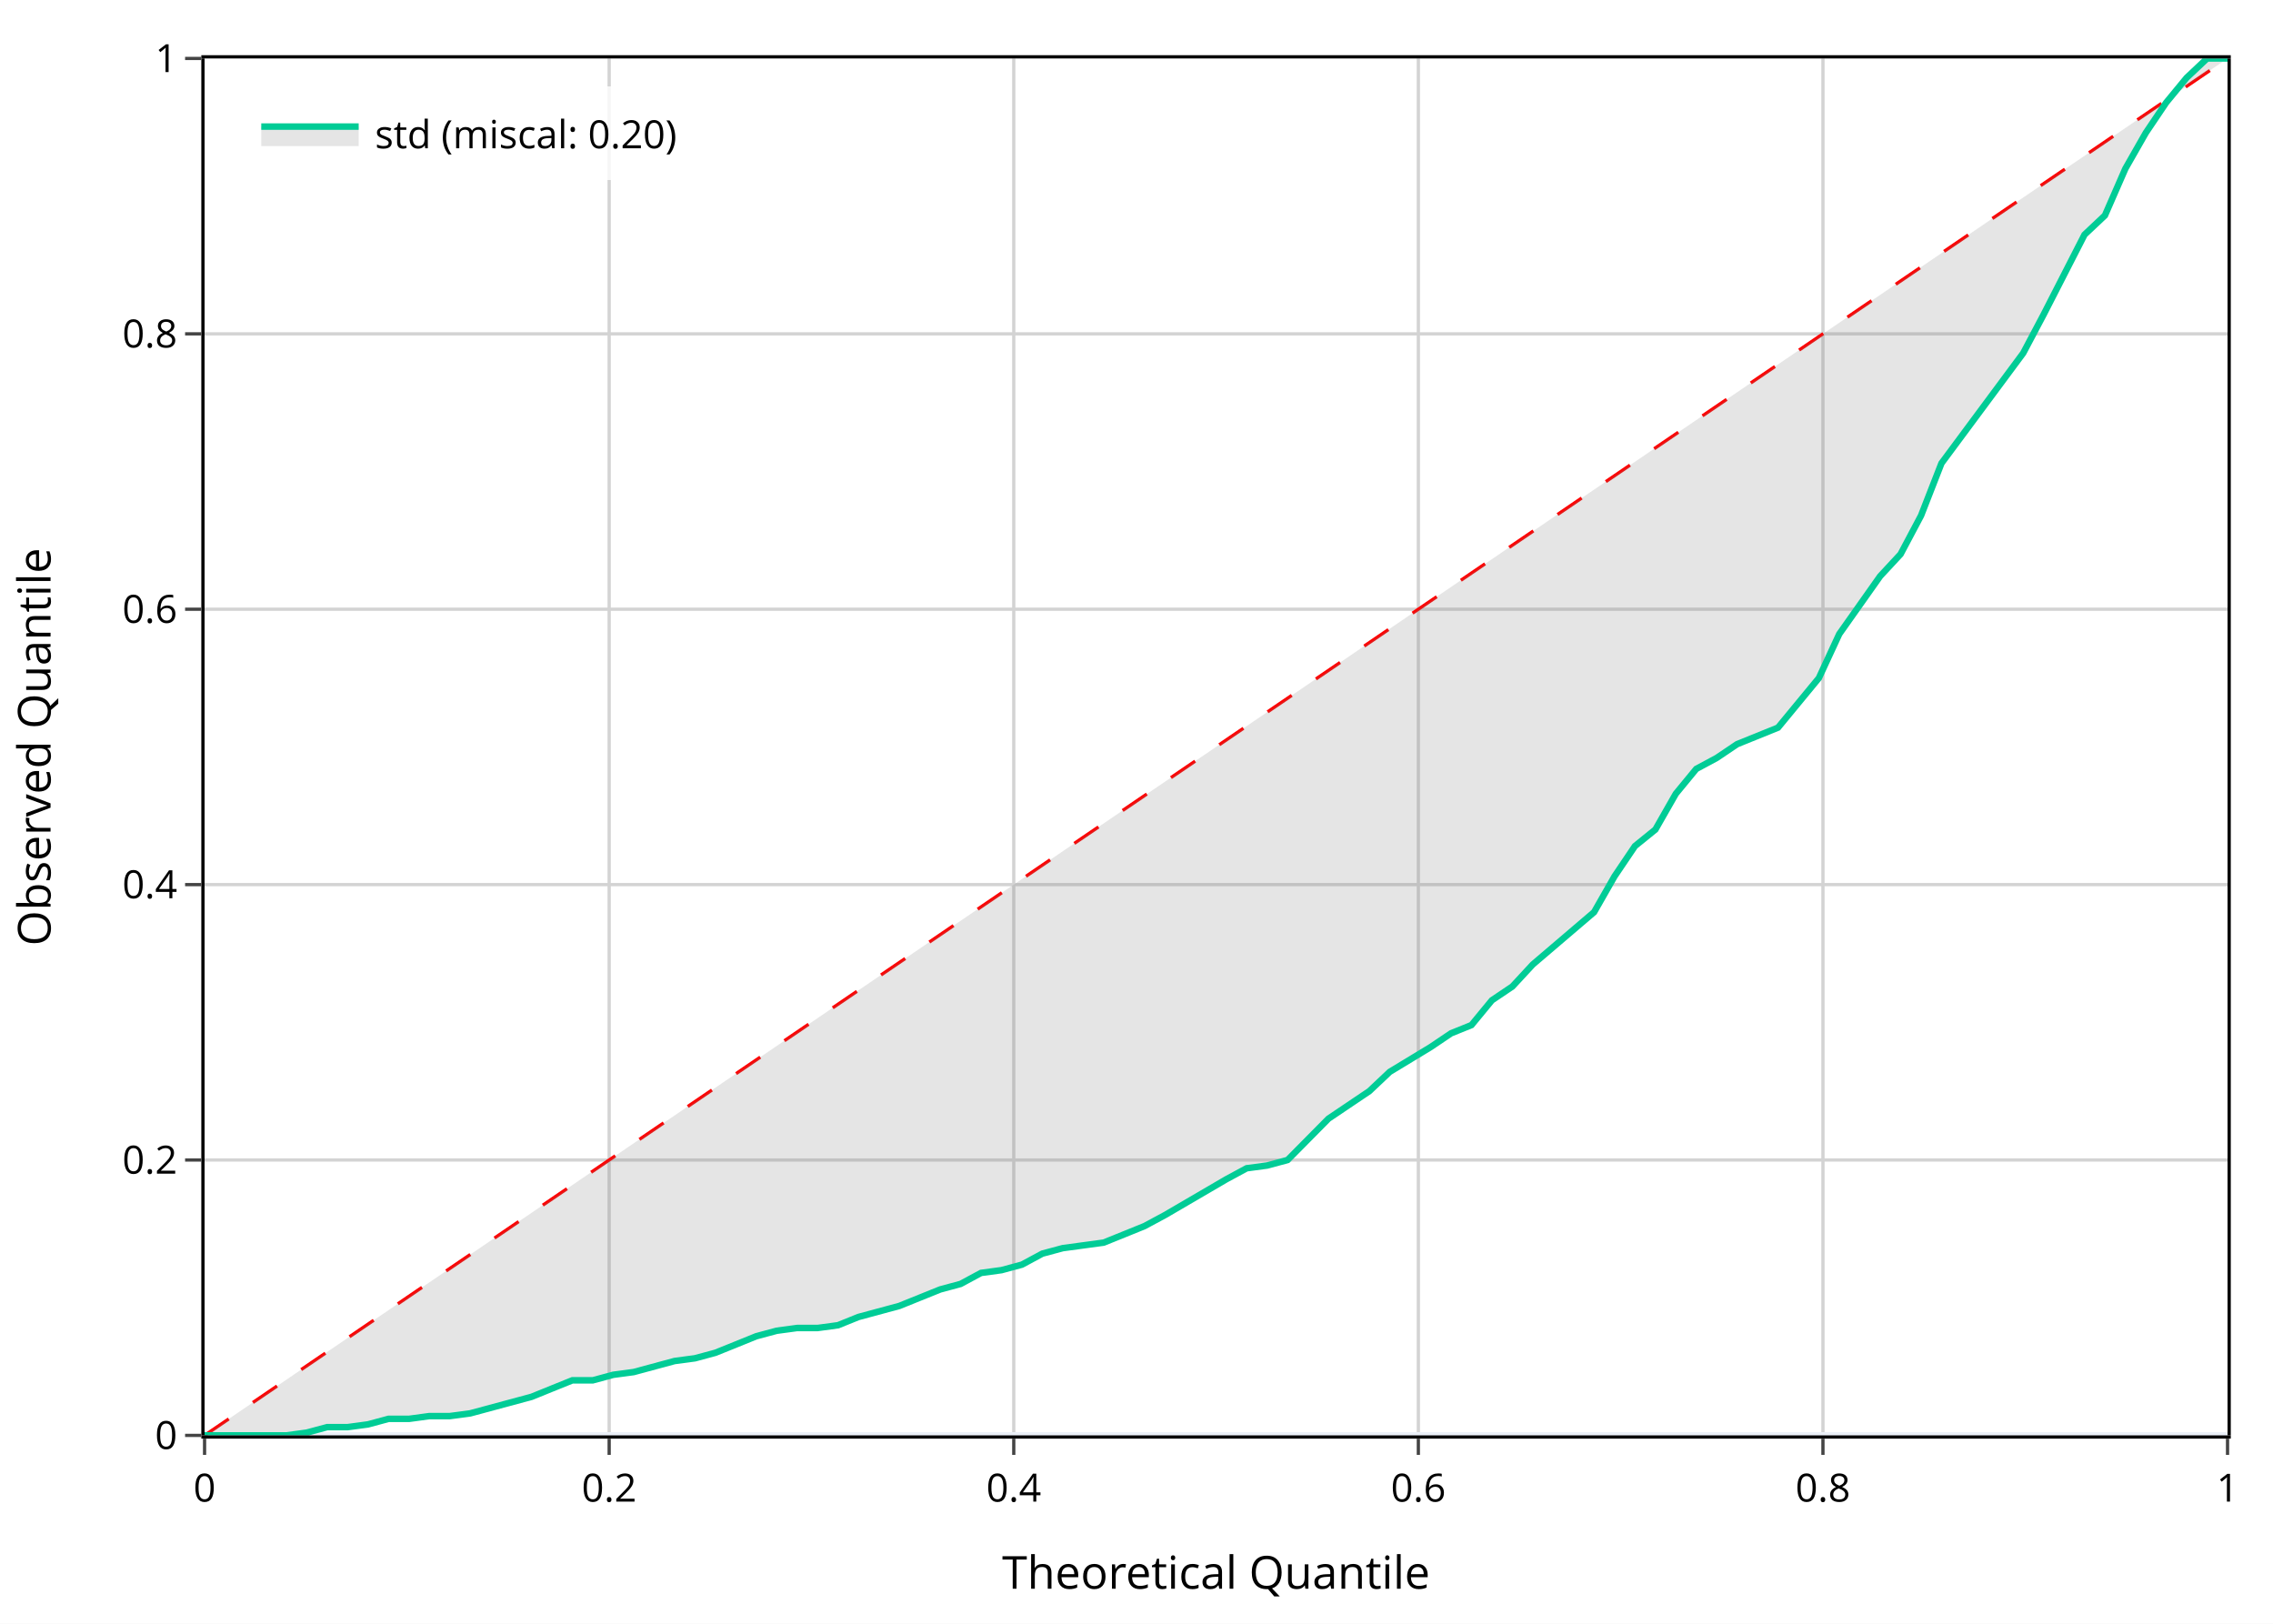
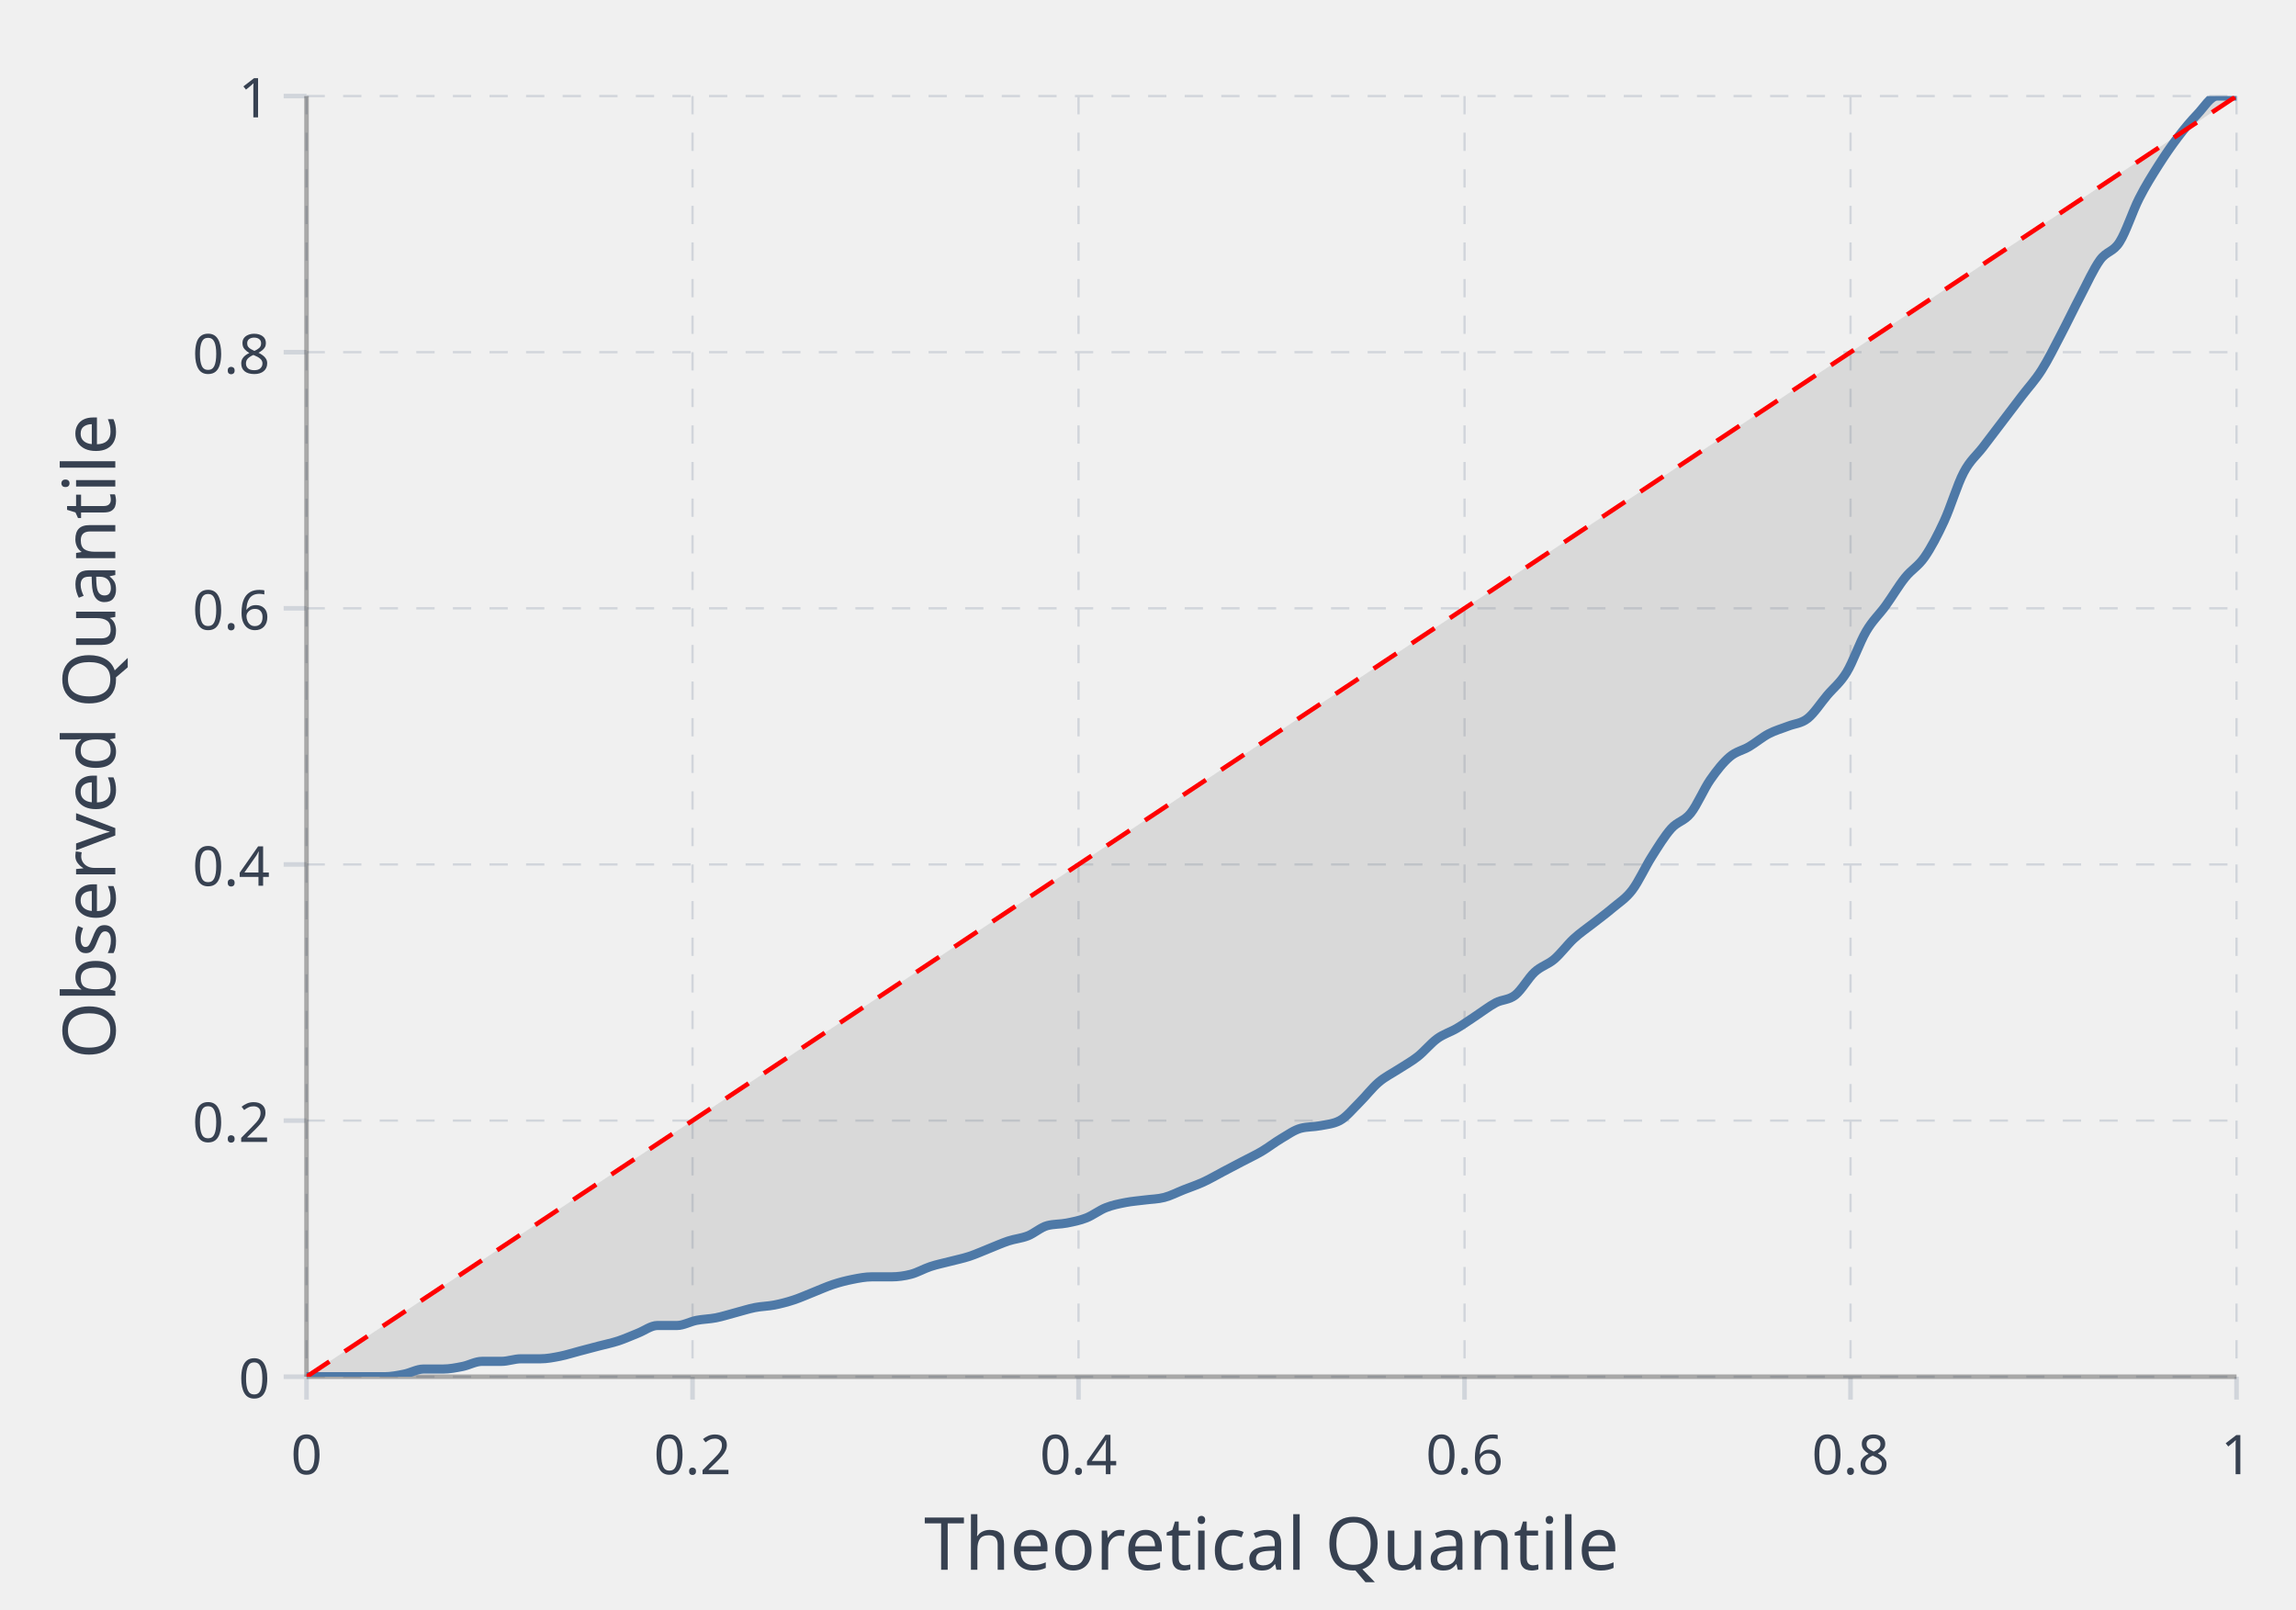
- <svg xmlns="http://www.w3.org/2000/svg" width="700" height="500" class="main-svg" viewBox="0 0 700 500">
-   <path d="M0 0h700v500H0z" style="fill:#fff;fill-opacity:1" />
+ <svg xmlns="http://www.w3.org/2000/svg" width="502" height="352" fill="#374151" font-family="system-ui, sans-serif" font-size="16" viewBox="-1 -1 502 352">
  <defs>
-     <clipPath id="a" class="plotclip">
-       <path d="M0 0h623v424H0z" />
+     <clipPath id="a">
+       <path d="M66.02 20H488v280H66.02z" />
    </clipPath>
  </defs>
-   <g class="cartesianlayer">
-     <g class="subplot xy">
-       <g class="gridlayer">
-         <g class="x">
-           <path d="M0 18v424" class="xgrid crisp" style="stroke:#d3d3d3;stroke-opacity:1;stroke-width:1px" transform="translate(187.6)" />
-           <path d="M0 18v424" class="xgrid crisp" style="stroke:#d3d3d3;stroke-opacity:1;stroke-width:1px" transform="translate(312.2)" />
-           <path d="M0 18v424" class="xgrid crisp" style="stroke:#d3d3d3;stroke-opacity:1;stroke-width:1px" transform="translate(436.8)" />
-           <path d="M0 18v424" class="xgrid crisp" style="stroke:#d3d3d3;stroke-opacity:1;stroke-width:1px" transform="translate(561.4)" />
-         </g>
-         <g class="y">
-           <path d="M63 0h623" class="ygrid crisp" style="stroke:#d3d3d3;stroke-opacity:1;stroke-width:1px" transform="translate(0 357.2)" />
-           <path d="M63 0h623" class="ygrid crisp" style="stroke:#d3d3d3;stroke-opacity:1;stroke-width:1px" transform="translate(0 272.4)" />
-           <path d="M63 0h623" class="ygrid crisp" style="stroke:#d3d3d3;stroke-opacity:1;stroke-width:1px" transform="translate(0 187.6)" />
-           <path d="M63 0h623" class="ygrid crisp" style="stroke:#d3d3d3;stroke-opacity:1;stroke-width:1px" transform="translate(0 102.8)" />
-         </g>
-       </g>
-       <g class="zerolinelayer">
-         <path d="M63 0h623" class="yzl zl crisp" style="stroke:#ebf0f8;stroke-opacity:1;stroke-width:2px" transform="translate(0 442)" />
-       </g>
-       <g class="overplot">
-         <g class="xy" clip-path="url(#a)" transform="translate(63 18)">
-           <g class="scatterlayer mlayer">
-             <g class="trace scatter trace01bec1" style="stroke-miterlimit:2;opacity:1">
-               <g class="lines">
-                 <path d="M0 424 623 0" class="js-line" style="vector-effect:none;fill:none;stroke:red;stroke-opacity:1;stroke-dasharray:9px,9px;stroke-width:1px;opacity:1" />
-               </g>
-             </g>
-             <g class="trace scatter trace891b93" style="stroke-miterlimit:2">
-               <g class="fills">
-                 <path d="M0 424h25.17l6.29-.85 6.3-1.69h6.29l6.29-.85 6.3-1.7h6.29l6.29-.85h6.3l6.29-.84 18.88-5.09 6.29-2.55 6.29-2.54h6.3l6.29-1.7 6.29-.84 12.59-3.4 6.29-.84 6.29-1.7 6.3-2.54 6.29-2.55 6.29-1.69 6.29-.85h6.3l6.29-.85 6.29-2.54 12.59-3.4 6.29-2.54 6.3-2.54 6.29-1.7 6.29-3.39 6.29-.85 6.3-1.7 6.29-3.39 6.29-1.69 6.3-.85 6.29-.85 6.29-2.54 6.29-2.55 6.3-3.39 18.88-11.02 6.29-3.4 6.29-.84 6.3-1.7 12.58-12.72 6.29-4.24 6.3-4.24 6.29-5.94 12.59-7.63 6.29-4.24 6.29-2.54 6.29-7.63 6.3-4.24 6.29-6.79 18.88-16.11 6.29-11.02 6.3-9.33 6.29-5.09 6.29-11.02 6.29-7.64 6.3-3.39 6.29-4.24 12.59-5.09 6.29-7.63 6.29-7.63 6.29-13.57 12.59-17.81 6.29-6.78 6.3-11.87 6.29-16.11 25.17-33.92 6.29-11.88 12.59-24.59 6.29-5.93 6.3-14.42 6.29-11.02 6.29-9.33 6.29-7.63 6.3-5.94H623z" class="js-fill" style="fill:gray;fill-opacity:.2;stroke-width:0" />
-               </g>
-               <g class="lines">
-                 <path d="M0 424 623 0" class="js-line" style="vector-effect:none;fill:none;stroke:#ef553b;stroke-opacity:1;stroke-width:0;opacity:1" />
-               </g>
-             </g>
-             <g class="trace scatter trace6b9756" style="stroke-miterlimit:2">
-               <g class="lines">
-                 <path d="M0 424h25.17l6.29-.85 6.3-1.69h6.29l6.29-.85 6.3-1.7h6.29l6.29-.85h6.3l6.29-.84 18.88-5.09 6.29-2.55 6.29-2.54h6.3l6.29-1.7 6.29-.84 12.59-3.4 6.29-.84 6.29-1.7 6.3-2.54 6.29-2.55 6.29-1.69 6.29-.85h6.3l6.29-.85 6.29-2.54 12.59-3.4 6.29-2.54 6.3-2.54 6.29-1.7 6.29-3.39 6.29-.85 6.3-1.7 6.29-3.39 6.29-1.69 6.3-.85 6.29-.85 6.29-2.54 6.29-2.55 6.3-3.39 18.88-11.02 6.29-3.4 6.29-.84 6.3-1.7 12.58-12.72 6.29-4.24 6.3-4.24 6.29-5.94 12.59-7.63 6.29-4.24 6.29-2.54 6.29-7.63 6.3-4.24 6.29-6.79 18.88-16.11 6.29-11.02 6.3-9.33 6.29-5.09 6.29-11.02 6.29-7.64 6.3-3.39 6.29-4.24 12.59-5.09 6.29-7.63 6.29-7.63 6.29-13.57 12.59-17.81 6.29-6.78 6.3-11.87 6.29-16.11 25.17-33.92 6.29-11.88 12.59-24.59 6.29-5.93 6.3-14.42 6.29-11.02 6.29-9.33 6.29-7.63 6.3-5.94H623" class="js-line" style="vector-effect:none;fill:none;stroke:#00cc96;stroke-opacity:1;stroke-width:2px;opacity:1" />
-               </g>
-             </g>
-           </g>
-         </g>
-       </g>
-       <path d="M62 442.5h625M62 17.5h625" class="xlines-above crisp" style="fill:none;stroke-width:1px;stroke:#000;stroke-opacity:1" />
-       <path d="M62.5 18v424m624-424v424" class="ylines-above crisp" style="fill:none;stroke-width:1px;stroke:#000;stroke-opacity:1" />
-       <g class="xaxislayer-above">
-         <path d="M0 443v5" class="xtick ticks crisp" style="stroke:#444;stroke-opacity:1;stroke-width:1px" transform="translate(63)" />
-         <path d="M0 443v5" class="xtick ticks crisp" style="stroke:#444;stroke-opacity:1;stroke-width:1px" transform="translate(187.6)" />
-         <path d="M0 443v5" class="xtick ticks crisp" style="stroke:#444;stroke-opacity:1;stroke-width:1px" transform="translate(312.2)" />
-         <path d="M0 443v5" class="xtick ticks crisp" style="stroke:#444;stroke-opacity:1;stroke-width:1px" transform="translate(436.8)" />
-         <path d="M0 443v5" class="xtick ticks crisp" style="stroke:#444;stroke-opacity:1;stroke-width:1px" transform="translate(561.4)" />
-         <path d="M0 443v5" class="xtick ticks crisp" style="stroke:#444;stroke-opacity:1;stroke-width:1px" transform="translate(686)" />
-         <text y="462.4" class="xtick" style="font-family:&quot;Open Sans&quot;,verdana,arial,sans-serif;font-size:12px;fill:#000;fill-opacity:1;white-space:pre;opacity:1" text-anchor="middle" transform="translate(63)">0</text>
-         <text y="462.4" class="xtick" style="font-family:&quot;Open Sans&quot;,verdana,arial,sans-serif;font-size:12px;fill:#000;fill-opacity:1;white-space:pre;opacity:1" text-anchor="middle" transform="translate(187.6)">0.2</text>
-         <text y="462.4" class="xtick" style="font-family:&quot;Open Sans&quot;,verdana,arial,sans-serif;font-size:12px;fill:#000;fill-opacity:1;white-space:pre;opacity:1" text-anchor="middle" transform="translate(312.2)">0.4</text>
-         <text y="462.4" class="xtick" style="font-family:&quot;Open Sans&quot;,verdana,arial,sans-serif;font-size:12px;fill:#000;fill-opacity:1;white-space:pre;opacity:1" text-anchor="middle" transform="translate(436.8)">0.6</text>
-         <text y="462.4" class="xtick" style="font-family:&quot;Open Sans&quot;,verdana,arial,sans-serif;font-size:12px;fill:#000;fill-opacity:1;white-space:pre;opacity:1" text-anchor="middle" transform="translate(561.4)">0.8</text>
-         <text y="462.4" class="xtick" style="font-family:&quot;Open Sans&quot;,verdana,arial,sans-serif;font-size:12px;fill:#000;fill-opacity:1;white-space:pre;opacity:1" text-anchor="middle" transform="translate(686)">1</text>
-       </g>
-       <g class="yaxislayer-above">
-         <path d="M62 0h-5" class="ytick ticks crisp" style="stroke:#444;stroke-opacity:1;stroke-width:1px" transform="translate(0 442)" />
-         <path d="M62 0h-5" class="ytick ticks crisp" style="stroke:#444;stroke-opacity:1;stroke-width:1px" transform="translate(0 357.2)" />
-         <path d="M62 0h-5" class="ytick ticks crisp" style="stroke:#444;stroke-opacity:1;stroke-width:1px" transform="translate(0 272.4)" />
-         <path d="M62 0h-5" class="ytick ticks crisp" style="stroke:#444;stroke-opacity:1;stroke-width:1px" transform="translate(0 187.6)" />
-         <path d="M62 0h-5" class="ytick ticks crisp" style="stroke:#444;stroke-opacity:1;stroke-width:1px" transform="translate(0 102.8)" />
-         <path d="M62 0h-5" class="ytick ticks crisp" style="stroke:#444;stroke-opacity:1;stroke-width:1px" transform="translate(0 18)" />
-         <text x="54.6" y="4.2" class="ytick" style="font-family:&quot;Open Sans&quot;,verdana,arial,sans-serif;font-size:12px;fill:#000;fill-opacity:1;white-space:pre;opacity:1" text-anchor="end" transform="translate(0 442)">0</text>
-         <text x="54.6" y="4.2" class="ytick" style="font-family:&quot;Open Sans&quot;,verdana,arial,sans-serif;font-size:12px;fill:#000;fill-opacity:1;white-space:pre;opacity:1" text-anchor="end" transform="translate(0 357.2)">0.2</text>
-         <text x="54.6" y="4.2" class="ytick" style="font-family:&quot;Open Sans&quot;,verdana,arial,sans-serif;font-size:12px;fill:#000;fill-opacity:1;white-space:pre;opacity:1" text-anchor="end" transform="translate(0 272.4)">0.4</text>
-         <text x="54.6" y="4.2" class="ytick" style="font-family:&quot;Open Sans&quot;,verdana,arial,sans-serif;font-size:12px;fill:#000;fill-opacity:1;white-space:pre;opacity:1" text-anchor="end" transform="translate(0 187.6)">0.6</text>
-         <text x="54.6" y="4.2" class="ytick" style="font-family:&quot;Open Sans&quot;,verdana,arial,sans-serif;font-size:12px;fill:#000;fill-opacity:1;white-space:pre;opacity:1" text-anchor="end" transform="translate(0 102.8)">0.8</text>
-         <text x="54.6" y="4.2" class="ytick" style="font-family:&quot;Open Sans&quot;,verdana,arial,sans-serif;font-size:12px;fill:#000;fill-opacity:1;white-space:pre;opacity:1" text-anchor="end" transform="translate(0 18)">1</text>
-       </g>
+   <g class="x-axis" style="--tick-font-default:clamp(12px, calc(0.03 * 100cqmin), 0.8em)">
+     <g class="tick">
+       <path stroke="#d1d5db" stroke-dasharray="4" stroke-width=".5" d="M66.02 20v280" />
+       <path stroke="#d1d5db" d="M66.02 300v5" />
+       <text y="12" dominant-baseline="hanging" font-size="12" text-anchor="middle" transform="translate(66.02 300)">
+         <tspan x="0" dy="0">0</tspan>
+       </text>
    </g>
+     <g class="tick">
+       <path stroke="#d1d5db" stroke-dasharray="4" stroke-width=".5" d="M150.42 20v280" />
+       <path stroke="#d1d5db" d="M150.42 300v5" />
+       <text y="12" dominant-baseline="hanging" font-size="12" text-anchor="middle" transform="translate(150.42 300)">
+         <tspan x="0" dy="0">0.2</tspan>
+       </text>
+     </g>
+     <g class="tick">
+       <path stroke="#d1d5db" stroke-dasharray="4" stroke-width=".5" d="M234.81 20v280" />
+       <path stroke="#d1d5db" d="M234.81 300v5" />
+       <text y="12" dominant-baseline="hanging" font-size="12" text-anchor="middle" transform="translate(234.81 300)">
+         <tspan x="0" dy="0">0.4</tspan>
+       </text>
+     </g>
+     <g class="tick">
+       <path stroke="#d1d5db" stroke-dasharray="4" stroke-width=".5" d="M319.21 20v280" />
+       <path stroke="#d1d5db" d="M319.21 300v5" />
+       <text y="12" dominant-baseline="hanging" font-size="12" text-anchor="middle" transform="translate(319.21 300)">
+         <tspan x="0" dy="0">0.6</tspan>
+       </text>
+     </g>
+     <g class="tick">
+       <path stroke="#d1d5db" stroke-dasharray="4" stroke-width=".5" d="M403.6 20v280" />
+       <path stroke="#d1d5db" d="M403.6 300v5" />
+       <text y="12" dominant-baseline="hanging" font-size="12" text-anchor="middle" transform="translate(403.6 300)">
+         <tspan x="0" dy="0">0.8</tspan>
+       </text>
+     </g>
+     <g class="tick">
+       <path stroke="#d1d5db" stroke-dasharray="4" stroke-width=".5" d="M488 20v280" />
+       <path stroke="#d1d5db" d="M488 300v5" />
+       <text y="12" dominant-baseline="hanging" font-size="12" text-anchor="middle" transform="translate(488 300)">
+         <tspan x="0" dy="0">1</tspan>
+       </text>
+     </g>
+     <text x="277.01" y="336" class="axis-label x-label" dominant-baseline="central" text-anchor="middle">
+       <tspan x="277.01" y="336">
+         <tspan>Theoretical Quantile</tspan>
+       </tspan>
+     </text>
  </g>
-   <defs>
-     <clipPath id="b">
-       <path d="M0 0h154v29H0z" />
-     </clipPath>
-   </defs>
-   <g class="infolayer">
-     <g class="legend" pointer-events="all">
-       <path d="M0 0h154v29H0z" class="bg" shape-rendering="crispEdges" style="stroke:#444;stroke-opacity:1;fill:#fff;fill-opacity:.8;stroke-width:0" transform="translate(75.46 26.48)" />
-       <g class="scrollbox" clip-path="url(#b)" transform="translate(75.46 26.48)">
-         <g class="groups">
-           <g class="traces" style="opacity:1">
-             <text x="40" y="4.68" class="legendtext" style="font-family:&quot;Open Sans&quot;,verdana,arial,sans-serif;font-size:12px;fill:#000;fill-opacity:1;white-space:pre" transform="translate(0 14.5)">std (miscal: 0.20)</text>
-             <g class="layers">
-               <g class="legendfill">
-                 <path d="M5-2h30v6H5z" class="js-fill" style="stroke-width:0;fill:gray;fill-opacity:.2" transform="translate(0 14.5)" />
-               </g>
-               <g class="legendlines">
-                 <path d="M5-2h30" class="js-line" style="fill:none;stroke:#00cc96;stroke-opacity:1;stroke-width:2px" transform="translate(0 14.5)" />
-               </g>
-             </g>
-             <path fill="none" d="M0-9.5h148.469v19H0z" class="legendtoggle" style="fill:#000;fill-opacity:0" transform="translate(0 14.5)" />
-           </g>
-         </g>
-       </g>
+   <g class="y-axis" style="--tick-font-default:clamp(12px, calc(0.03 * 100cqmin), 0.8em)">
+     <g class="tick">
+       <path stroke="#d1d5db" stroke-dasharray="4" stroke-width=".5" d="M66.02 300H488" />
+       <path stroke="#d1d5db" d="M61.02 300h5" />
+       <text x="-8" dominant-baseline="central" font-size="12" text-anchor="end" transform="translate(66.02 300)">
+         <tspan x="-8" dy="0">0</tspan>
+       </text>
    </g>
-     <g class="g-xtitle">
-       <text x="374.5" y="489.206" class="xtitle" style="opacity:1;font-family:&quot;Open Sans&quot;,verdana,arial,sans-serif;font-size:14px;fill:#000;fill-opacity:1;white-space:pre" text-anchor="middle">Theoretical Quantile</text>
+     <g class="tick">
+       <path stroke="#d1d5db" stroke-dasharray="4" stroke-width=".5" d="M66.02 244H488" />
+       <path stroke="#d1d5db" d="M61.02 244h5" />
+       <text x="-8" dominant-baseline="central" font-size="12" text-anchor="end" transform="translate(66.02 244)">
+         <tspan x="-8" dy="0">0.2</tspan>
+       </text>
    </g>
-     <g class="g-ytitle">
-       <text x="15.569" y="230" class="ytitle" style="opacity:1;font-family:&quot;Open Sans&quot;,verdana,arial,sans-serif;font-size:14px;fill:#000;fill-opacity:1;white-space:pre" text-anchor="middle" transform="rotate(-90 15.569 230)">Observed Quantile</text>
+     <g class="tick">
+       <path stroke="#d1d5db" stroke-dasharray="4" stroke-width=".5" d="M66.02 188H488" />
+       <path stroke="#d1d5db" d="M61.02 188h5" />
+       <text x="-8" dominant-baseline="central" font-size="12" text-anchor="end" transform="translate(66.02 188)">
+         <tspan x="-8" dy="0">0.4</tspan>
+       </text>
    </g>
+     <g class="tick">
+       <path stroke="#d1d5db" stroke-dasharray="4" stroke-width=".5" d="M66.02 132H488" />
+       <path stroke="#d1d5db" d="M61.02 132h5" />
+       <text x="-8" dominant-baseline="central" font-size="12" text-anchor="end" transform="translate(66.02 132)">
+         <tspan x="-8" dy="0">0.6</tspan>
+       </text>
+     </g>
+     <g class="tick">
+       <path stroke="#d1d5db" stroke-dasharray="4" stroke-width=".5" d="M66.02 76H488" />
+       <path stroke="#d1d5db" d="M61.02 76h5" />
+       <text x="-8" dominant-baseline="central" font-size="12" text-anchor="end" transform="translate(66.02 76)">
+         <tspan x="-8" dy="0">0.8</tspan>
+       </text>
+     </g>
+     <g class="tick">
+       <path stroke="#d1d5db" stroke-dasharray="4" stroke-width=".5" d="M66.02 20H488" />
+       <path stroke="#d1d5db" d="M61.02 20h5" />
+       <text x="-8" dominant-baseline="central" font-size="12" text-anchor="end" transform="translate(66.02 20)">
+         <tspan x="-8" dy="0">1</tspan>
+       </text>
+     </g>
+     <text x="18" y="160" class="axis-label y-label" dominant-baseline="central" text-anchor="middle" transform="rotate(-90 18 160)">
+       <tspan x="18" y="160">
+         <tspan>Observed Quantile</tspan>
+       </tspan>
+     </text>
+   </g>
+   <path stroke="#000" d="M66.02 20v280m0 0H488" class="zero-line" opacity=".3" />
+   <g class="fill-region" clip-path="url(#a)">
+     <path fill="gray" fill-opacity=".2" d="M66.02 300h17.05c1.42 0 2.85-.28 4.27-.56s2.84-1.12 4.26-1.12h4.26c1.42 0 2.84-.28 4.26-.56s2.84-1.12 4.27-1.12h4.26c1.42 0 2.84-.56 4.26-.56h4.26c1.42 0 2.84-.28 4.27-.56 1.42-.28 2.84-.75 4.26-1.12s2.84-.75 4.26-1.12 2.84-.65 4.26-1.12 2.84-1.12 4.26-1.68c1.43-.56 2.85-1.68 4.27-1.68h4.26c1.42 0 2.84-.84 4.26-1.12s2.84-.28 4.26-.56 2.85-.75 4.27-1.12 2.84-.84 4.26-1.12 2.84-.28 4.26-.56 2.84-.65 4.26-1.12 2.85-1.12 4.27-1.68 2.84-1.21 4.26-1.68 2.84-.84 4.26-1.12 2.84-.56 4.26-.56h4.27c1.42 0 2.84-.19 4.26-.56s2.84-1.21 4.26-1.68 2.84-.75 4.26-1.12 2.84-.65 4.27-1.12c1.42-.47 2.84-1.12 4.26-1.68s2.84-1.21 4.26-1.68 2.84-.56 4.26-1.12 2.84-1.87 4.26-2.24c1.43-.37 2.85-.28 4.27-.56s2.84-.56 4.26-1.12 2.84-1.68 4.26-2.24 2.84-.84 4.26-1.12c1.43-.28 2.85-.37 4.27-.56s2.84-.19 4.26-.56 2.84-1.12 4.26-1.68 2.84-1.03 4.26-1.68 2.85-1.49 4.27-2.24 2.84-1.49 4.26-2.24 2.84-1.4 4.26-2.24 2.84-1.96 4.26-2.8 2.85-1.87 4.26-2.24c1.43-.37 2.85-.28 4.27-.56s2.84-.37 4.26-1.12 2.84-2.52 4.26-3.92 2.84-3.27 4.27-4.48c1.42-1.21 2.84-1.87 4.26-2.8s2.84-1.68 4.26-2.8 2.84-2.89 4.26-3.92 2.84-1.4 4.26-2.24c1.43-.84 2.85-1.87 4.27-2.8s2.84-2.05 4.26-2.8 2.84-.56 4.26-1.68 2.84-3.73 4.26-5.04c1.43-1.31 2.85-1.59 4.27-2.8s2.84-3.17 4.26-4.48 2.84-2.24 4.26-3.36 2.84-2.15 4.26-3.36 2.85-2.05 4.27-3.92 2.84-5.04 4.26-7.28 2.84-4.57 4.26-6.16 2.84-1.59 4.26-3.36 2.85-5.23 4.27-7.28 2.84-3.83 4.26-5.04 2.84-1.4 4.26-2.24 2.84-2.05 4.26-2.8 2.84-1.12 4.27-1.68c1.42-.56 2.84-.56 4.26-1.68s2.84-3.36 4.26-5.04 2.84-2.71 4.26-5.04 2.84-6.53 4.27-8.96c1.42-2.43 2.84-3.64 4.26-5.6s2.84-4.39 4.26-6.16 2.84-2.43 4.26-4.48 2.84-4.76 4.26-7.84c1.43-3.08 2.85-7.93 4.27-10.64s2.84-3.73 4.26-5.6 2.84-3.73 4.26-5.6 2.84-3.73 4.26-5.6c1.43-1.87 2.85-3.36 4.27-5.6s2.84-5.13 4.26-7.84 2.84-5.69 4.26-8.4 2.84-5.88 4.26-7.84 2.85-1.68 4.27-3.92 2.84-6.72 4.26-9.52 2.84-5.04 4.26-7.28 2.84-4.29 4.26-6.16 2.84-3.55 4.27-5.04c1.42-1.49 2.84-3.92 4.26-3.92H488c-1.42.94-2.84 1.89-4.26 2.83s-2.84 1.88-4.26 2.83c-1.43.94-2.85 1.88-4.27 2.83l-4.26 2.82c-1.42.95-2.84 1.89-4.26 2.83s-2.84 1.89-4.26 2.83-2.85 1.88-4.27 2.83c-1.42.94-2.84 1.88-4.26 2.83-1.42.94-2.84 1.88-4.26 2.83l-4.26 2.82c-1.42.95-2.84 1.89-4.27 2.83-1.42.94-2.84 1.89-4.26 2.83s-2.84 1.89-4.26 2.83-2.84 1.88-4.26 2.83c-1.42.94-2.84 1.88-4.27 2.82-1.42.95-2.84 1.89-4.26 2.83s-2.84 1.89-4.26 2.83-2.84 1.89-4.26 2.83-2.84 1.89-4.26 2.83c-1.43.94-2.85 1.88-4.27 2.83l-4.26 2.82c-1.42.95-2.84 1.89-4.26 2.83-1.42.95-2.84 1.89-4.26 2.83-1.43.94-2.85 1.89-4.27 2.83s-2.84 1.88-4.26 2.83c-1.42.94-2.84 1.88-4.26 2.83l-4.26 2.82c-1.42.95-2.85 1.89-4.27 2.83-1.42.95-2.84 1.89-4.26 2.83s-2.84 1.89-4.26 2.83-2.84 1.88-4.26 2.83c-1.42.94-2.85 1.88-4.27 2.83l-4.26 2.82c-1.42.95-2.84 1.89-4.26 2.83s-2.84 1.89-4.26 2.83-2.84 1.89-4.27 2.83c-1.42.94-2.84 1.88-4.26 2.83-1.42.94-2.84 1.88-4.26 2.83l-4.26 2.82c-1.42.95-2.84 1.89-4.27 2.83-1.42.94-2.84 1.89-4.26 2.83s-2.84 1.89-4.26 2.83-2.84 1.88-4.26 2.83l-4.26 2.82c-1.43.95-2.85 1.89-4.27 2.83-1.42.95-2.84 1.89-4.26 2.83s-2.84 1.89-4.26 2.83-2.84 1.89-4.27 2.83c-1.41.94-2.84 1.88-4.26 2.83l-4.26 2.82c-1.42.95-2.84 1.89-4.26 2.83-1.42.95-2.84 1.89-4.26 2.83l-4.27 2.83c-1.42.94-2.84 1.89-4.26 2.83s-2.84 1.88-4.26 2.83l-4.26 2.82c-1.42.95-2.84 1.89-4.27 2.83-1.42.95-2.84 1.89-4.26 2.83s-2.84 1.89-4.26 2.83-2.84 1.88-4.26 2.83c-1.42.94-2.84 1.88-4.27 2.83l-4.26 2.82c-1.42.95-2.84 1.89-4.26 2.83-1.42.95-2.84 1.89-4.26 2.83s-2.84 1.89-4.26 2.83c-1.43.94-2.85 1.88-4.27 2.83-1.42.94-2.84 1.88-4.26 2.83l-4.26 2.82c-1.42.95-2.84 1.89-4.26 2.83-1.43.94-2.85 1.89-4.27 2.83s-2.84 1.89-4.26 2.83-2.84 1.88-4.26 2.83c-1.42.94-2.84 1.88-4.26 2.83-1.42.94-2.85 1.88-4.27 2.82-1.42.95-2.84 1.89-4.26 2.83s-2.84 1.89-4.26 2.83-2.84 1.89-4.26 2.83-2.85 1.88-4.27 2.83l-4.26 2.82c-1.42.95-2.84 1.89-4.26 2.83-1.42.95-2.84 1.89-4.26 2.83s-2.84 1.89-4.27 2.83c-1.42.94-2.84 1.89-4.26 2.83s-2.84 1.88-4.26 2.83l-4.26 2.82c-1.42.95-2.84 1.89-4.26 2.83-1.43.95-2.85 1.89-4.27 2.83s-2.84 1.89-4.26 2.83-2.84 1.88-4.26 2.83c-1.42.94-2.84 1.88-4.26 2.83-1.43.94-2.85 1.88-4.27 2.82-1.42.95-2.84 1.89-4.26 2.83-1.42.95-2.84 1.89-4.26 2.83s-2.84 1.89-4.26 2.83-2.85 1.88-4.27 2.83c-1.42.94-2.84 1.88-4.26 2.83l-4.26 2.82c-1.42.95-2.84 1.89-4.26 2.83-1.43.94-2.85 1.89-4.27 2.83" />
+   </g>
+   <g clip-path="url(#a)">
+     <path fill="none" stroke="#4e79a7" stroke-width="2" d="M66.02 300h17.05c1.42 0 2.85-.28 4.27-.56s2.84-1.12 4.26-1.12h4.26c1.42 0 2.84-.28 4.26-.56s2.84-1.12 4.27-1.12h4.26c1.42 0 2.84-.56 4.26-.56h4.26c1.42 0 2.84-.28 4.27-.56 1.42-.28 2.84-.75 4.26-1.12s2.84-.75 4.26-1.12 2.84-.65 4.26-1.12 2.84-1.12 4.26-1.68c1.43-.56 2.85-1.68 4.27-1.68h4.26c1.42 0 2.84-.84 4.26-1.12s2.84-.28 4.26-.56 2.85-.75 4.27-1.12 2.84-.84 4.26-1.12 2.84-.28 4.26-.56 2.84-.65 4.26-1.12 2.85-1.12 4.27-1.68 2.84-1.21 4.26-1.68 2.84-.84 4.26-1.12 2.84-.56 4.26-.56h4.27c1.42 0 2.84-.19 4.26-.56s2.84-1.21 4.26-1.68 2.84-.75 4.26-1.12 2.84-.65 4.27-1.12c1.42-.47 2.84-1.12 4.26-1.68s2.84-1.21 4.26-1.68 2.84-.56 4.26-1.12 2.84-1.87 4.26-2.24c1.43-.37 2.85-.28 4.27-.56s2.84-.56 4.26-1.12 2.84-1.68 4.26-2.24 2.84-.84 4.26-1.12c1.43-.28 2.85-.37 4.27-.56s2.84-.19 4.26-.56 2.84-1.12 4.26-1.68 2.84-1.03 4.26-1.68 2.85-1.49 4.27-2.24 2.84-1.49 4.26-2.24 2.84-1.4 4.26-2.24 2.84-1.96 4.26-2.8 2.85-1.87 4.26-2.24c1.43-.37 2.85-.28 4.27-.56s2.84-.37 4.26-1.12 2.84-2.52 4.26-3.92 2.84-3.27 4.27-4.48c1.42-1.21 2.84-1.87 4.26-2.8s2.84-1.68 4.26-2.8 2.84-2.89 4.26-3.92 2.84-1.4 4.26-2.24c1.43-.84 2.85-1.87 4.27-2.8s2.84-2.05 4.26-2.8 2.84-.56 4.26-1.68 2.84-3.73 4.26-5.04c1.43-1.31 2.85-1.59 4.27-2.8s2.84-3.17 4.26-4.48 2.84-2.24 4.26-3.36 2.84-2.15 4.26-3.36 2.85-2.05 4.27-3.92 2.84-5.04 4.26-7.28 2.84-4.57 4.26-6.16 2.84-1.59 4.26-3.36 2.85-5.23 4.27-7.28 2.84-3.83 4.26-5.04 2.84-1.4 4.26-2.24 2.84-2.05 4.26-2.8 2.84-1.12 4.27-1.68c1.42-.56 2.84-.56 4.26-1.68s2.84-3.36 4.26-5.04 2.84-2.71 4.26-5.04 2.84-6.53 4.27-8.96c1.42-2.43 2.84-3.64 4.26-5.6s2.84-4.39 4.26-6.16 2.84-2.43 4.26-4.48 2.84-4.76 4.26-7.84c1.43-3.08 2.85-7.93 4.27-10.64s2.84-3.73 4.26-5.6 2.84-3.73 4.26-5.6 2.84-3.73 4.26-5.6c1.43-1.87 2.85-3.36 4.27-5.6s2.84-5.13 4.26-7.84 2.84-5.69 4.26-8.4 2.84-5.88 4.26-7.84 2.85-1.68 4.27-3.92 2.84-6.72 4.26-9.52 2.84-5.04 4.26-7.28 2.84-4.29 4.26-6.16 2.84-3.55 4.27-5.04c1.42-1.49 2.84-3.92 4.26-3.92H488" />
+   </g>
+   <g class="reference-line" clip-path="url(#a)">
+     <path stroke="red" stroke-dasharray="6, 4" d="M66.02 300 488 20" />
  </g>
</svg>
